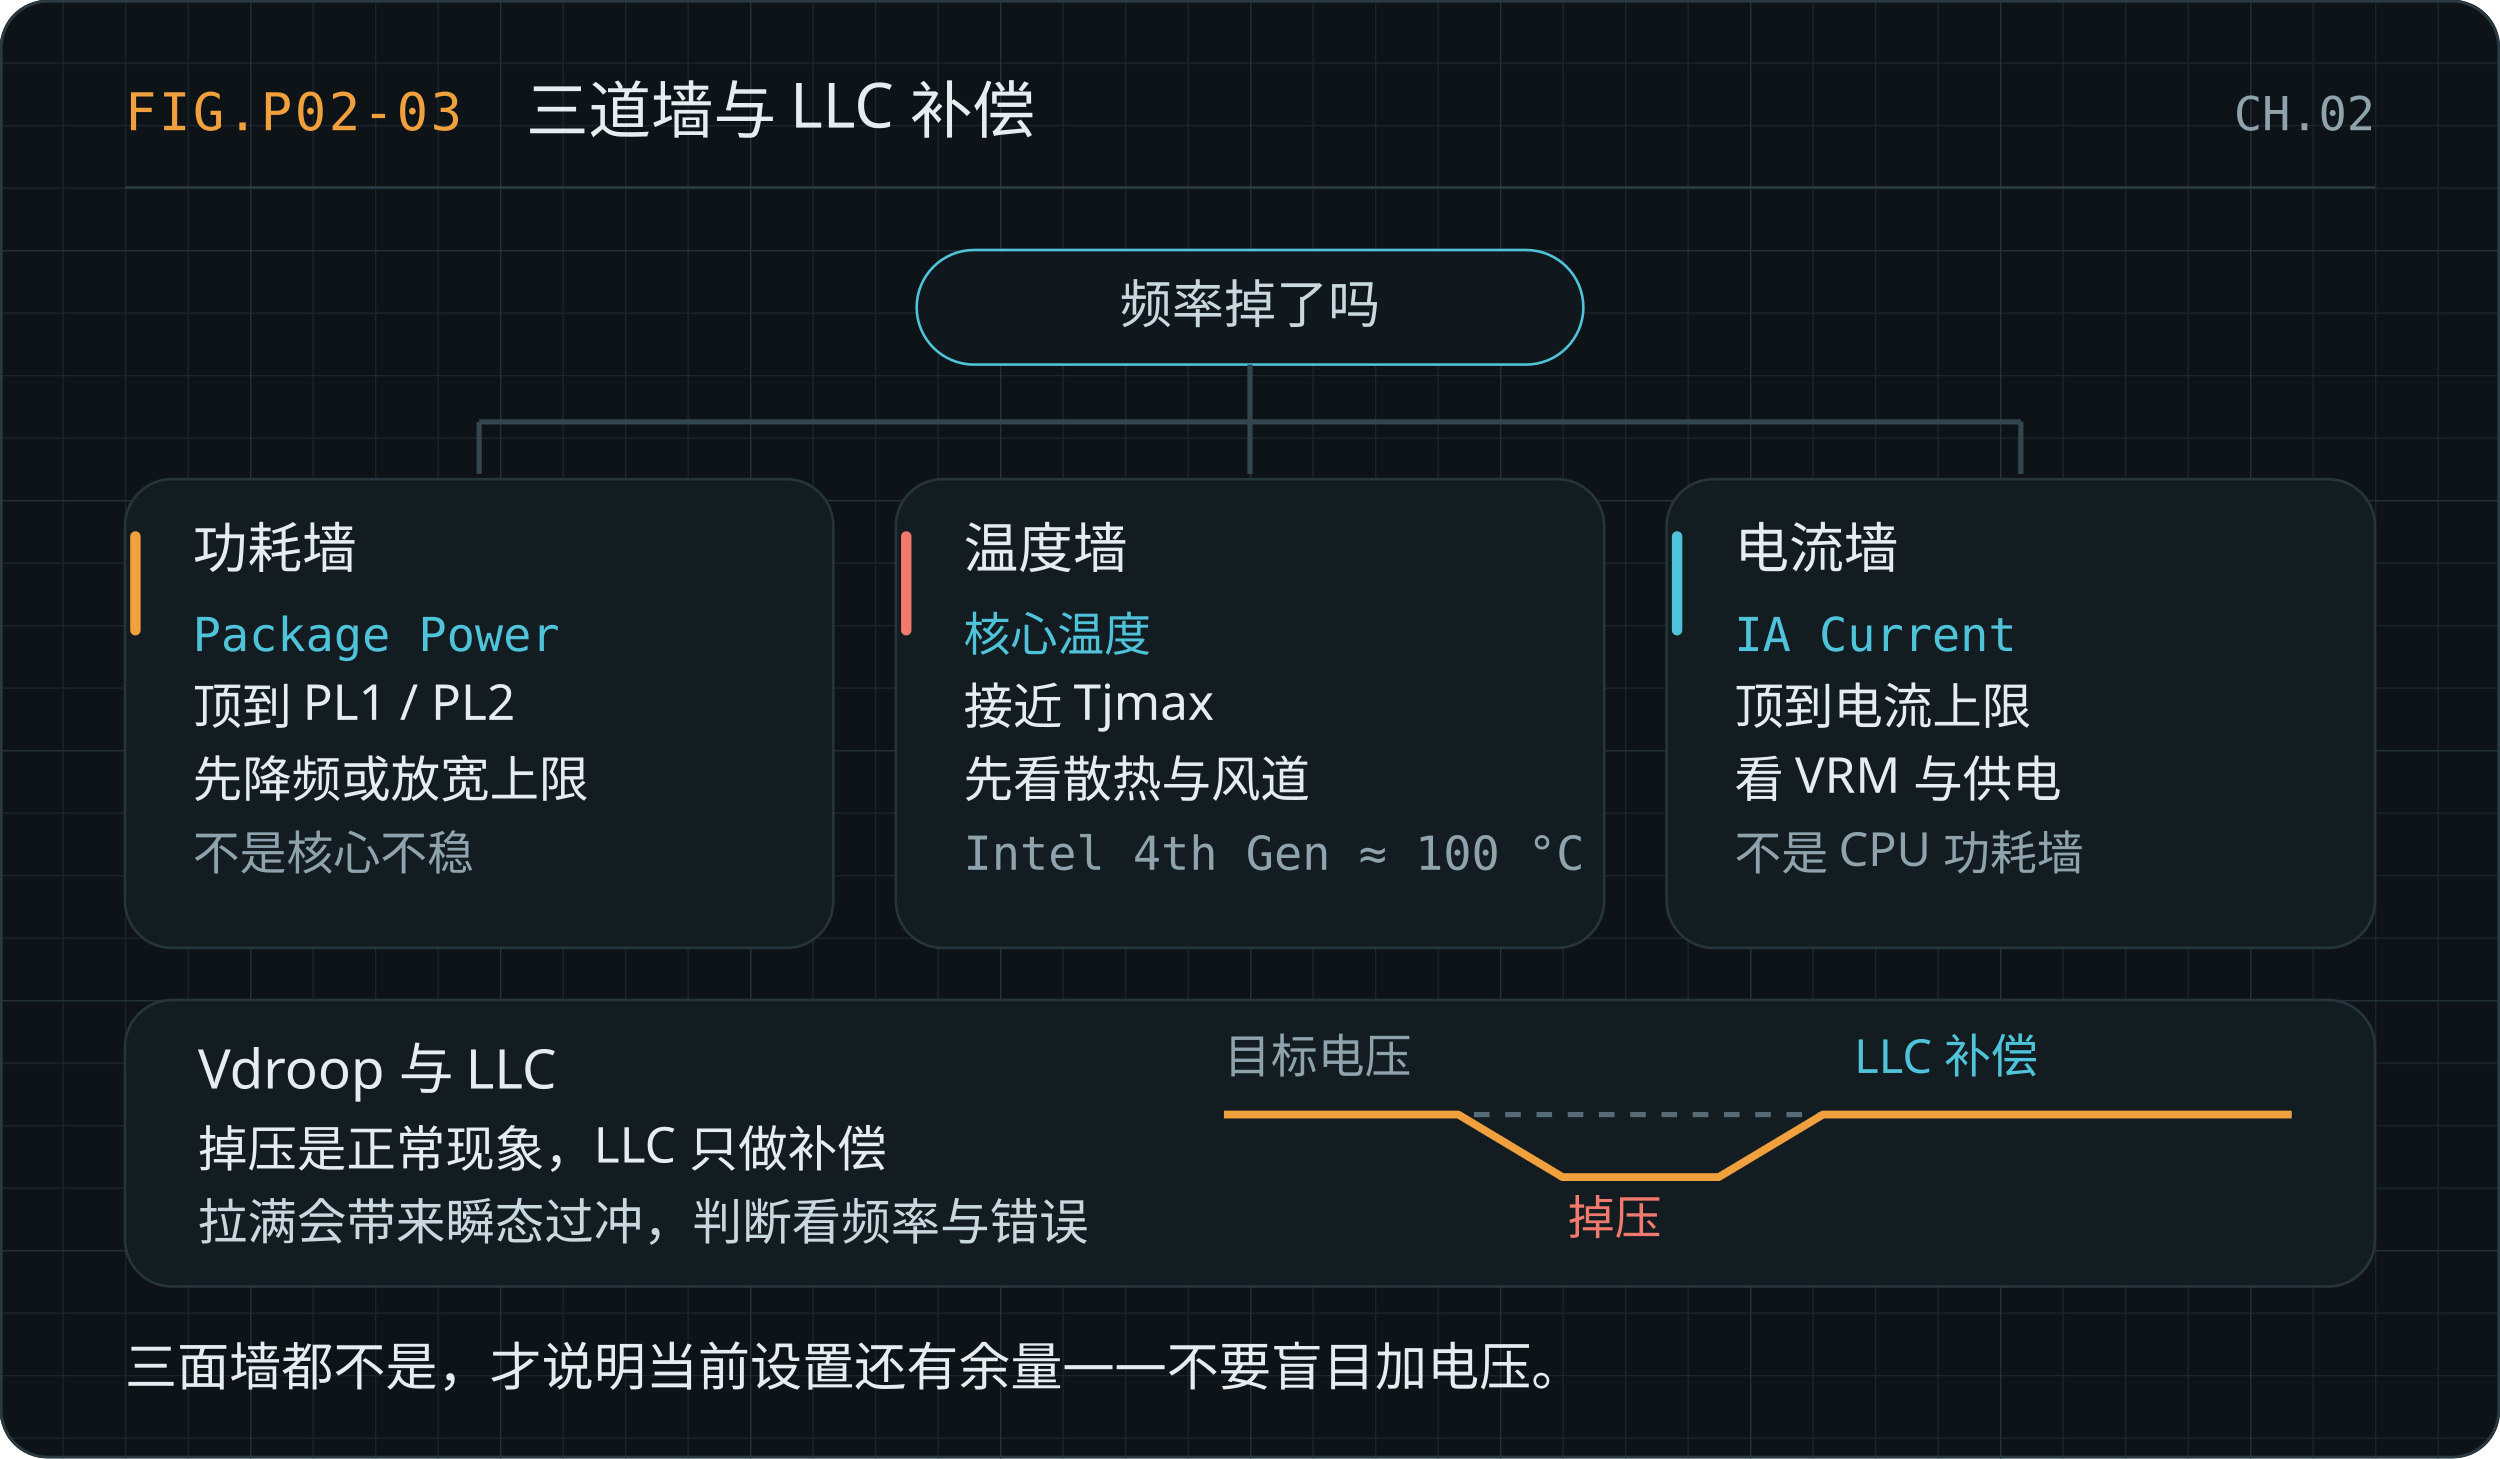
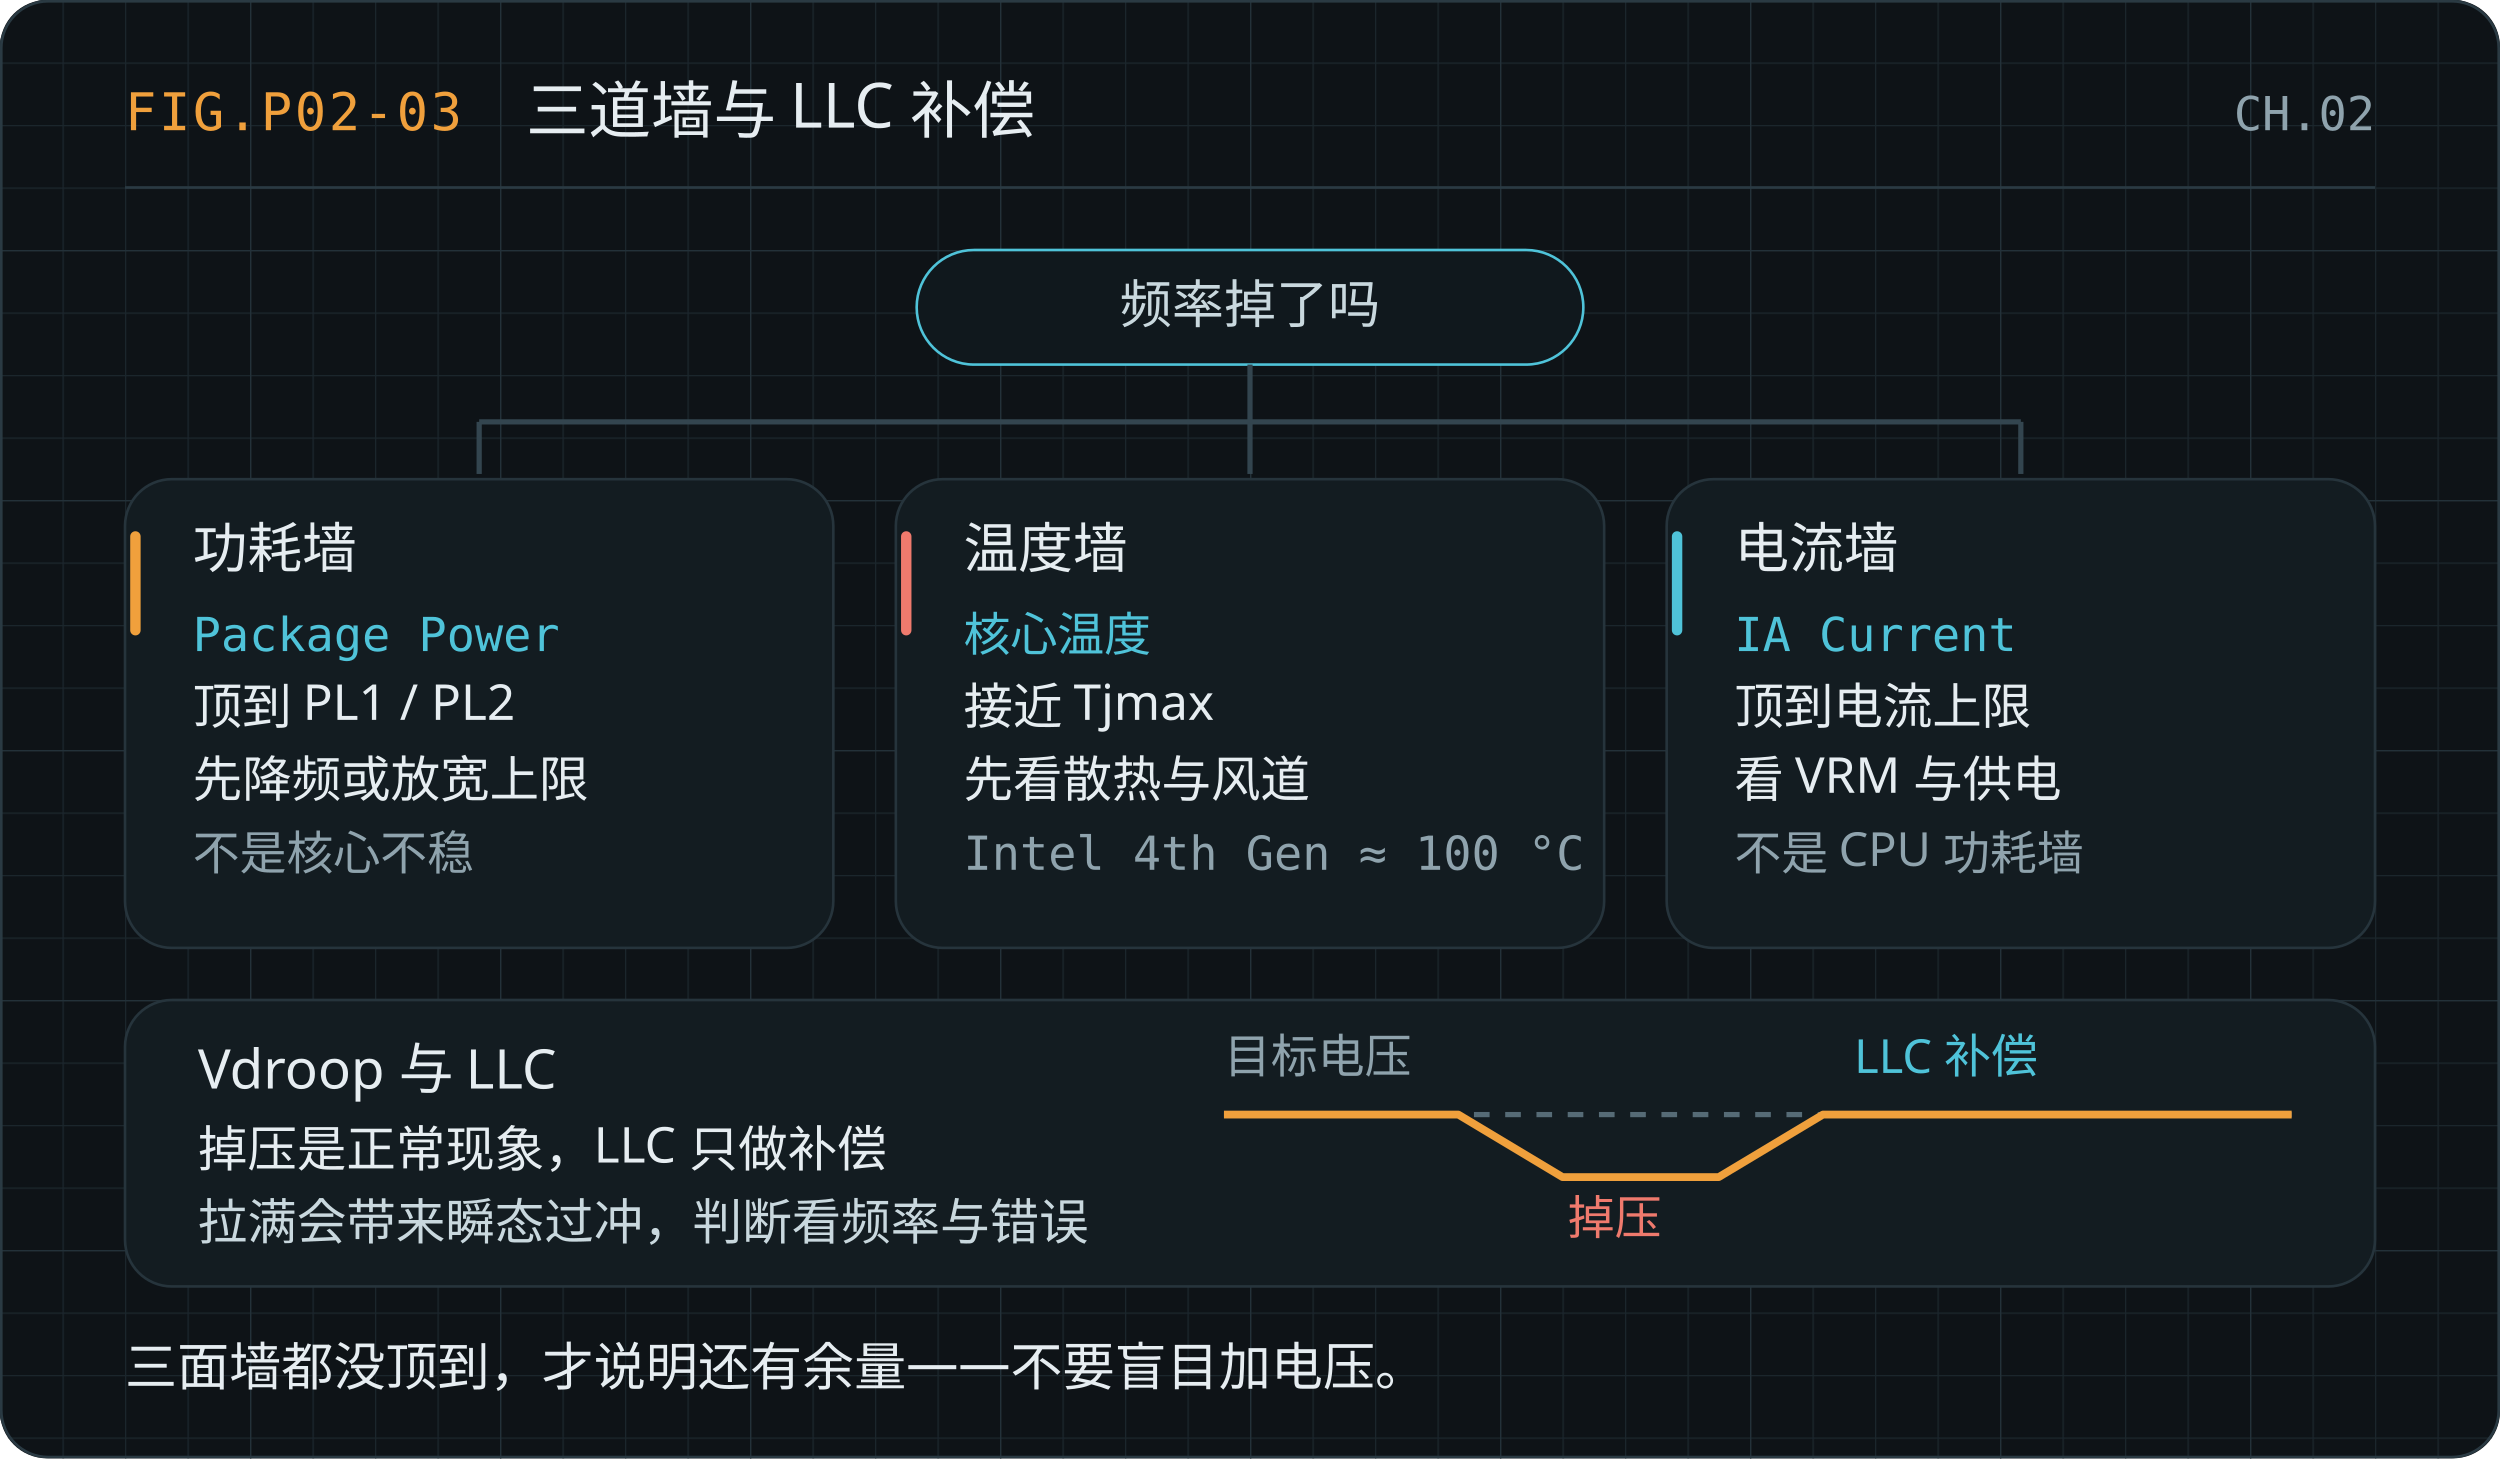
<svg xmlns="http://www.w3.org/2000/svg" viewBox="0 0 960 560" width="960" height="560" role="img" aria-labelledby="figP02C-title figP02C-desc">
  <defs>
    <pattern id="figP02C-grid" width="24" height="24" patternUnits="userSpaceOnUse">
      <path d="M24 0H0V24" fill="none" stroke="#1B262C" />
    </pattern>
    <pattern id="figP02C-grid-major" width="96" height="96" patternUnits="userSpaceOnUse">
      <path d="M96 0H0V96" fill="none" stroke="#233139" />
    </pattern>
  </defs>
  <rect width="960" height="560" rx="18" fill="#0E1317" />
  <rect width="960" height="560" rx="18" fill="url(#figP02C-grid)" />
  <rect width="960" height="560" rx="18" fill="url(#figP02C-grid-major)" />
  <rect x="0.5" y="0.5" width="959" height="559" rx="18" fill="none" stroke="#2A3A43" />
  <text x="48" y="50" font-family="'JetBrains Mono','Cascadia Mono',Consolas,monospace" font-size="20" fill="#F0A03C" letter-spacing="1">FIG.P02-03</text>
  <text x="202" y="51" font-family="'Noto Sans SC','Source Han Sans SC','Microsoft YaHei',sans-serif" font-size="24" fill="#E6EDF1">三道墙与 LLC 补偿</text>
  <text x="912" y="50" text-anchor="end" font-family="'JetBrains Mono','Cascadia Mono',Consolas,monospace" font-size="18" fill="#8FA3AD">CH.02</text>
  <path d="M48 72H912" stroke="#2A3A43" />
  <rect x="352" y="96" width="256" height="44" rx="22" fill="#10181D" stroke="#4FC3D9" />
  <text x="480" y="124" text-anchor="middle" font-family="'Noto Sans SC','Source Han Sans SC','Microsoft YaHei',sans-serif" font-size="20" fill="#C9D8DE">频率掉了吗</text>
  <path d="M480 140V162M184 162H776M184 162V182M480 162V182M776 162V182" fill="none" stroke="#33454F" stroke-width="2" />
  <rect x="48" y="184" width="272" height="180" rx="18" fill="#131C21" stroke="#26343C" />
  <rect x="50" y="204" width="4" height="40" rx="2" fill="#F0A03C" />
  <text x="74" y="218" font-family="'Noto Sans SC','Source Han Sans SC','Microsoft YaHei',sans-serif" font-size="21" fill="#E6EDF1">功耗墙</text>
  <text x="74" y="250" font-family="'JetBrains Mono','Cascadia Mono',Consolas,monospace" font-size="18" fill="#4FC3D9">Package Power</text>
  <text x="74" y="278" font-family="'Noto Sans SC','Source Han Sans SC','Microsoft YaHei',sans-serif" font-size="19" fill="#E6EDF1">顶到 PL1 / PL2</text>
  <text x="74" y="306" font-family="'Noto Sans SC','Source Han Sans SC','Microsoft YaHei',sans-serif" font-size="19" fill="#E6EDF1">先降频或放宽上限</text>
  <text x="74" y="334" font-family="'Noto Sans SC','Source Han Sans SC','Microsoft YaHei',sans-serif" font-size="18" fill="#8FA3AD">不是核心不稳</text>
  <rect x="344" y="184" width="272" height="180" rx="18" fill="#131C21" stroke="#26343C" />
  <rect x="346" y="204" width="4" height="40" rx="2" fill="#EF7A6D" />
  <text x="370" y="218" font-family="'Noto Sans SC','Source Han Sans SC','Microsoft YaHei',sans-serif" font-size="21" fill="#E6EDF1">温度墙</text>
  <text x="370" y="250" font-family="'Noto Sans SC','Source Han Sans SC','Microsoft YaHei',sans-serif" font-size="18" fill="#4FC3D9">核心温度</text>
  <text x="370" y="278" font-family="'Noto Sans SC','Source Han Sans SC','Microsoft YaHei',sans-serif" font-size="19" fill="#E6EDF1">接近 Tjmax</text>
  <text x="370" y="306" font-family="'Noto Sans SC','Source Han Sans SC','Microsoft YaHei',sans-serif" font-size="19" fill="#E6EDF1">先看散热与风道</text>
  <text x="370" y="334" font-family="'JetBrains Mono','Cascadia Mono',Consolas,monospace" font-size="18" fill="#8FA3AD">Intel 4th Gen ≈ 100 °C</text>
  <rect x="640" y="184" width="272" height="180" rx="18" fill="#131C21" stroke="#26343C" />
  <rect x="642" y="204" width="4" height="40" rx="2" fill="#4FC3D9" />
  <text x="666" y="218" font-family="'Noto Sans SC','Source Han Sans SC','Microsoft YaHei',sans-serif" font-size="21" fill="#E6EDF1">电流墙</text>
  <text x="666" y="250" font-family="'JetBrains Mono','Cascadia Mono',Consolas,monospace" font-size="18" fill="#4FC3D9">IA Current</text>
  <text x="666" y="278" font-family="'Noto Sans SC','Source Han Sans SC','Microsoft YaHei',sans-serif" font-size="19" fill="#E6EDF1">顶到电流上限</text>
  <text x="666" y="306" font-family="'Noto Sans SC','Source Han Sans SC','Microsoft YaHei',sans-serif" font-size="19" fill="#E6EDF1">看 VRM 与供电</text>
  <text x="666" y="334" font-family="'Noto Sans SC','Source Han Sans SC','Microsoft YaHei',sans-serif" font-size="18" fill="#8FA3AD">不是 CPU 功耗墙</text>
  <rect x="48" y="384" width="864" height="110" rx="18" fill="#131C21" stroke="#26343C" />
  <text x="76" y="418" font-family="'Noto Sans SC','Source Han Sans SC','Microsoft YaHei',sans-serif" font-size="21" fill="#E6EDF1">Vdroop 与 LLC</text>
  <text x="76" y="448" font-family="'Noto Sans SC','Source Han Sans SC','Microsoft YaHei',sans-serif" font-size="19" fill="#E6EDF1">掉压是正常现象，LLC 只做补偿</text>
  <text x="76" y="476" font-family="'Noto Sans SC','Source Han Sans SC','Microsoft YaHei',sans-serif" font-size="19" fill="#C9D8DE">拉满会带来瞬态过冲，判断看频率与错误</text>
  <path d="M470 428H880" stroke="#566B76" stroke-width="2" stroke-dasharray="6 6" />
  <text x="470" y="412" font-family="'Noto Sans SC','Source Han Sans SC','Microsoft YaHei',sans-serif" font-size="18" fill="#8FA3AD">目标电压</text>
  <path d="M470 428H560L600 452H660L700 428H880" fill="none" stroke="#F0A03C" stroke-width="3" stroke-linejoin="round" />
  <text x="620" y="474" text-anchor="middle" font-family="'Noto Sans SC','Source Han Sans SC','Microsoft YaHei',sans-serif" font-size="18" fill="#EF7A6D">掉压</text>
  <text x="712" y="412" font-family="'Noto Sans SC','Source Han Sans SC','Microsoft YaHei',sans-serif" font-size="18" fill="#4FC3D9">LLC 补偿</text>
-   <text x="48" y="532" font-family="'Noto Sans SC','Source Han Sans SC','Microsoft YaHei',sans-serif" font-size="20" fill="#E6EDF1">三面墙都不是，才说明当前设置还有余量——不要盲目加电压。</text>
+   <text x="48" y="532" font-family="'Noto Sans SC','Source Han Sans SC','Microsoft YaHei',sans-serif" font-size="20" fill="#E6EDF1">三面墙都没顶到，才说明还有余量——不要盲目加电压。</text>
</svg>
